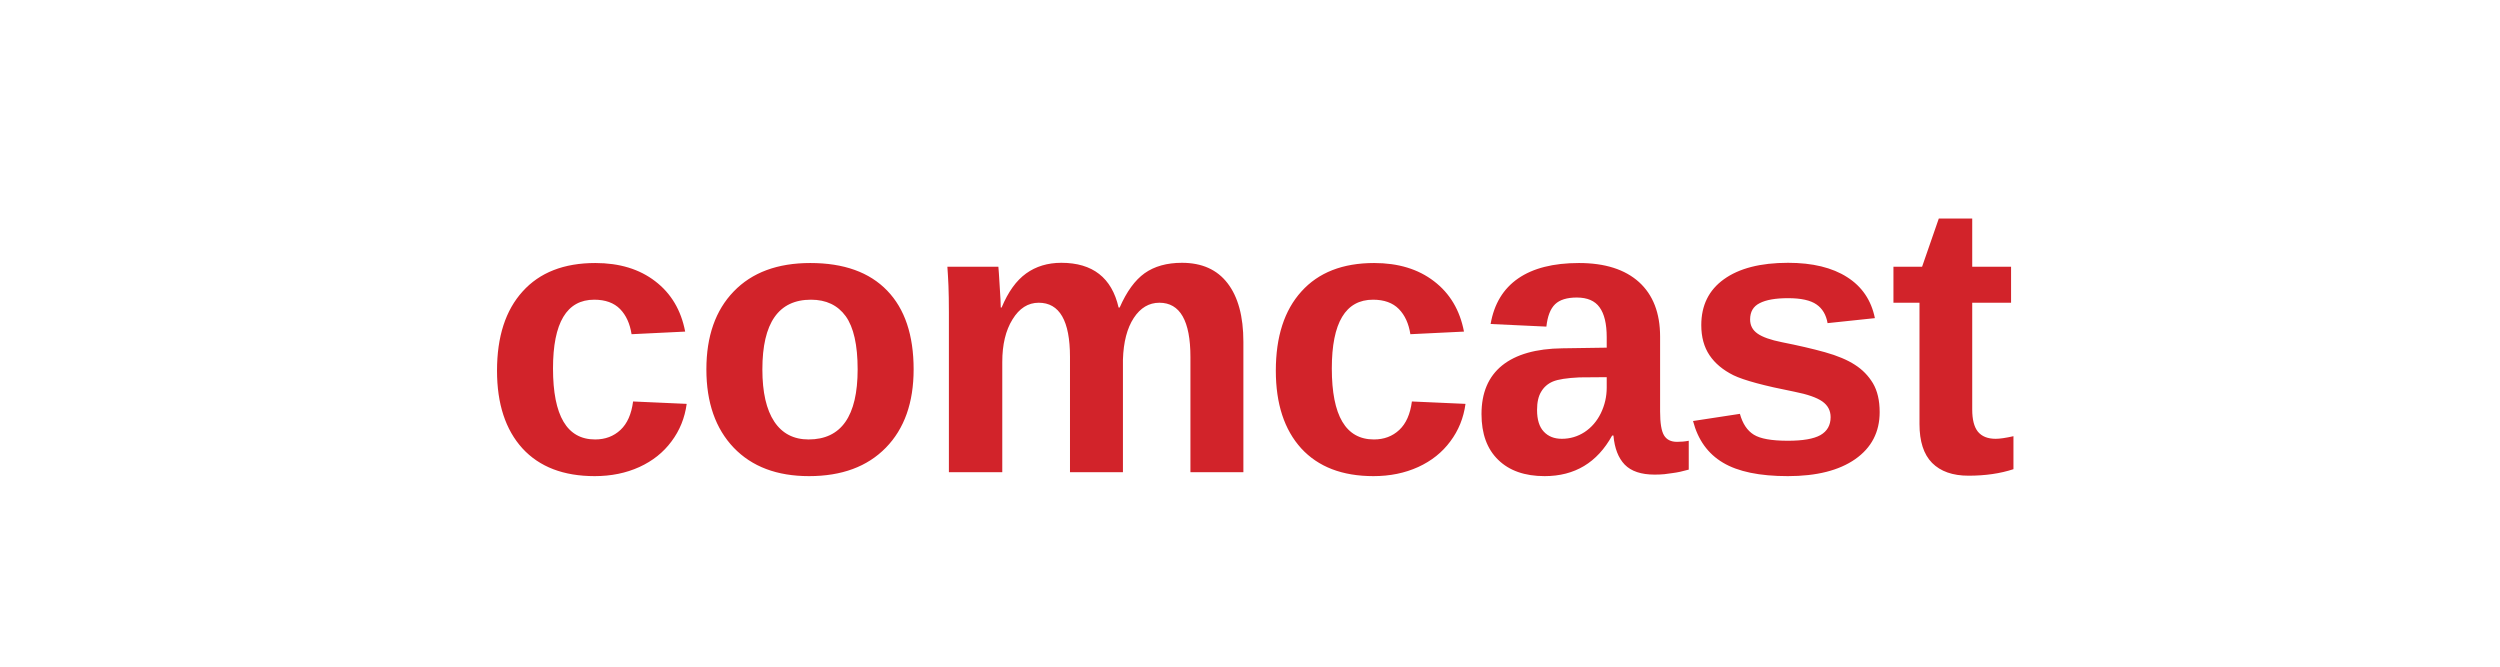
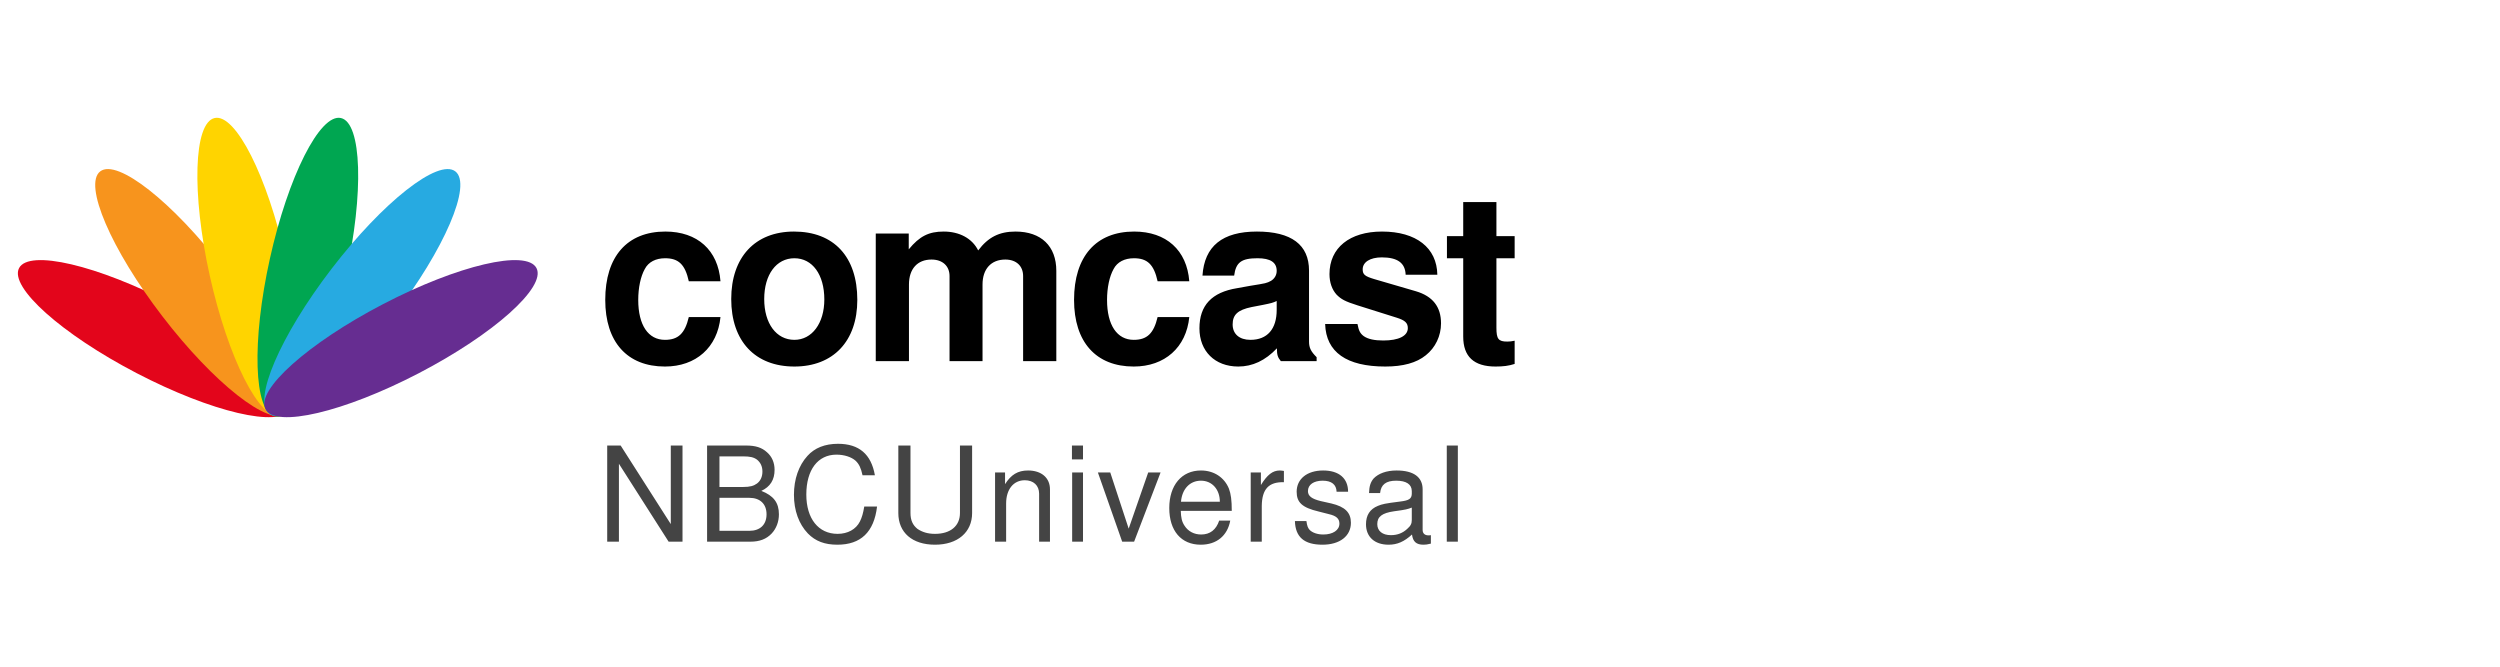
<svg xmlns="http://www.w3.org/2000/svg" viewBox="0 0 180 48">
-   <text x="90" y="34" font-family="Arial, Helvetica, sans-serif" font-size="28" font-weight="700" letter-spacing="-0.5" fill="#D2232A" text-anchor="middle">comcast</text>
+   <g transform="translate(20,29)">
+     <ellipse cx="0" cy="-10" rx="2.8" ry="11" fill="#e3051b" transform="rotate(-62.5)" />
+     <ellipse cx="0" cy="-10" rx="2.8" ry="11" fill="#f7941d" transform="rotate(-37.5)" />
+     <ellipse cx="0" cy="-10" rx="2.8" ry="11" fill="#ffd400" transform="rotate(-12.5)" />
+     <ellipse cx="0" cy="-10" rx="2.8" ry="11" fill="#00a651" transform="rotate(12.5)" />
+     <ellipse cx="0" cy="-10" rx="2.8" ry="11" fill="#27aae1" transform="rotate(37.5)" />
+     <ellipse cx="0" cy="-10" rx="2.8" ry="11" fill="#662d91" transform="rotate(62.5)" />
+   </g>
+   <text x="43" y="26" font-family="Helvetica Neue,Helvetica,Arial,sans-serif" font-size="17" font-weight="700" fill="#000000" letter-spacing="-0.4">comcast</text>
+   <text x="43" y="39" font-family="Helvetica Neue,Helvetica,Arial,sans-serif" font-size="9.5" font-weight="300" fill="#444444" letter-spacing="0.3">NBCUniversal</text>
</svg>
